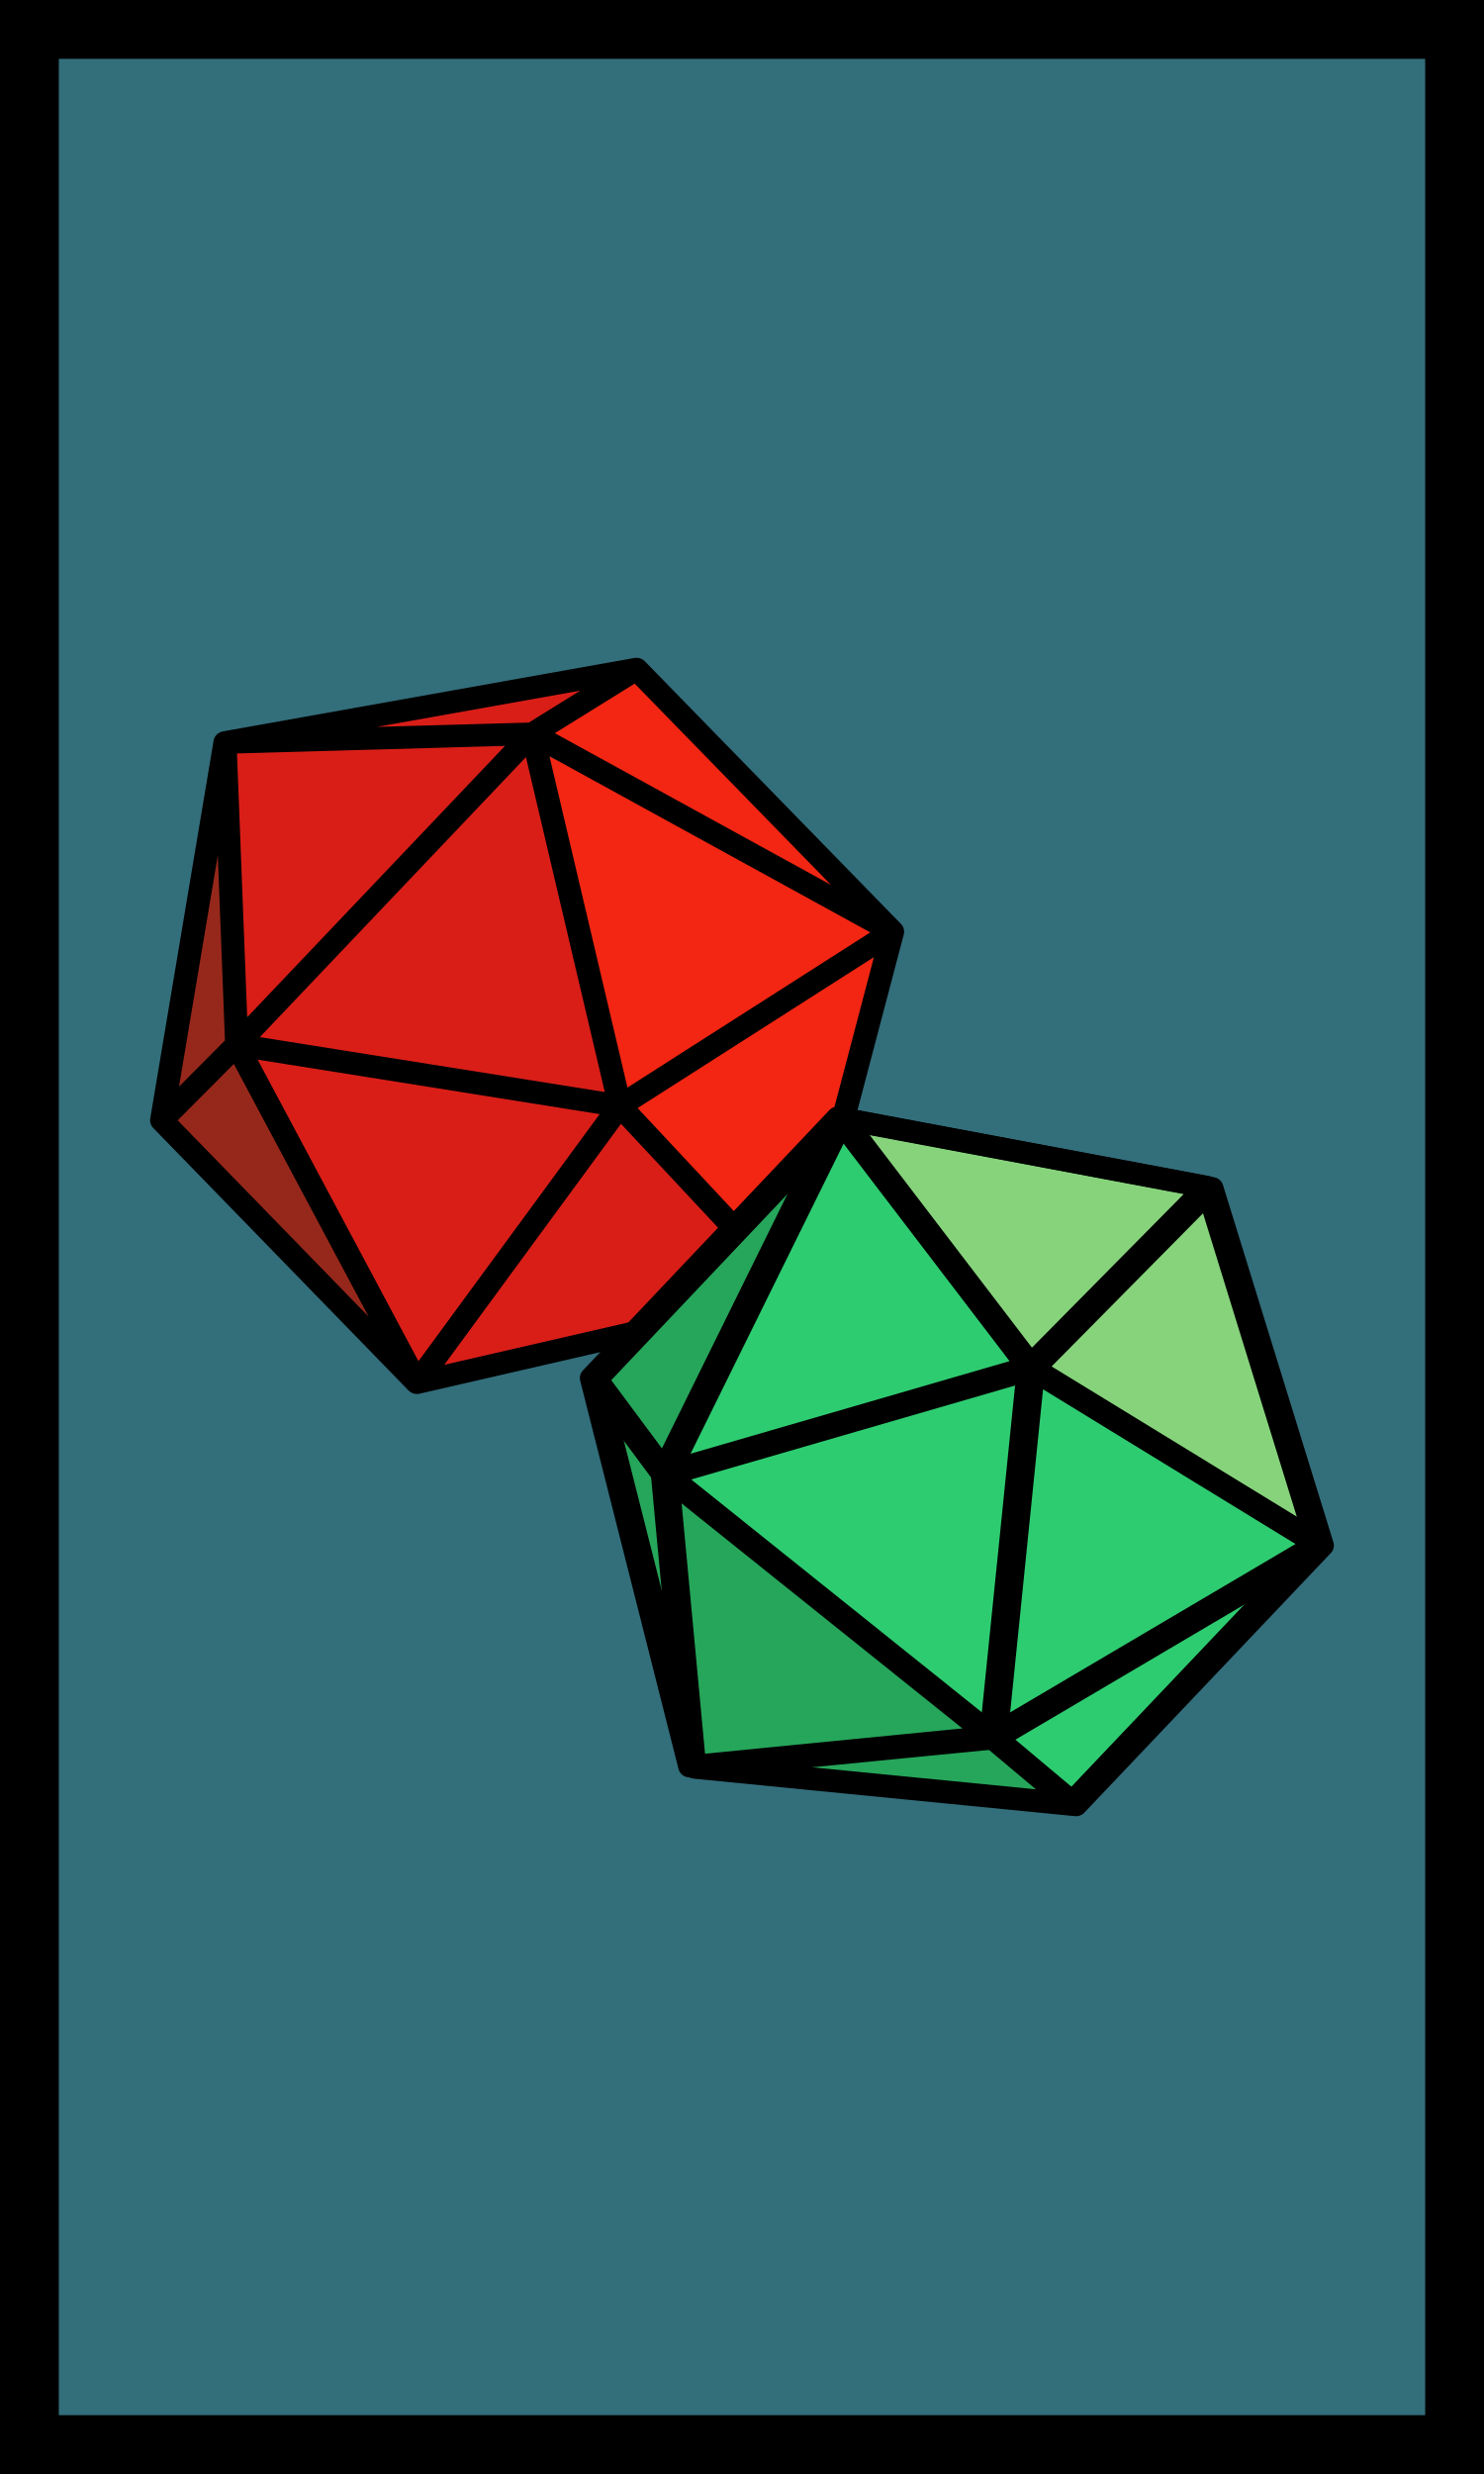
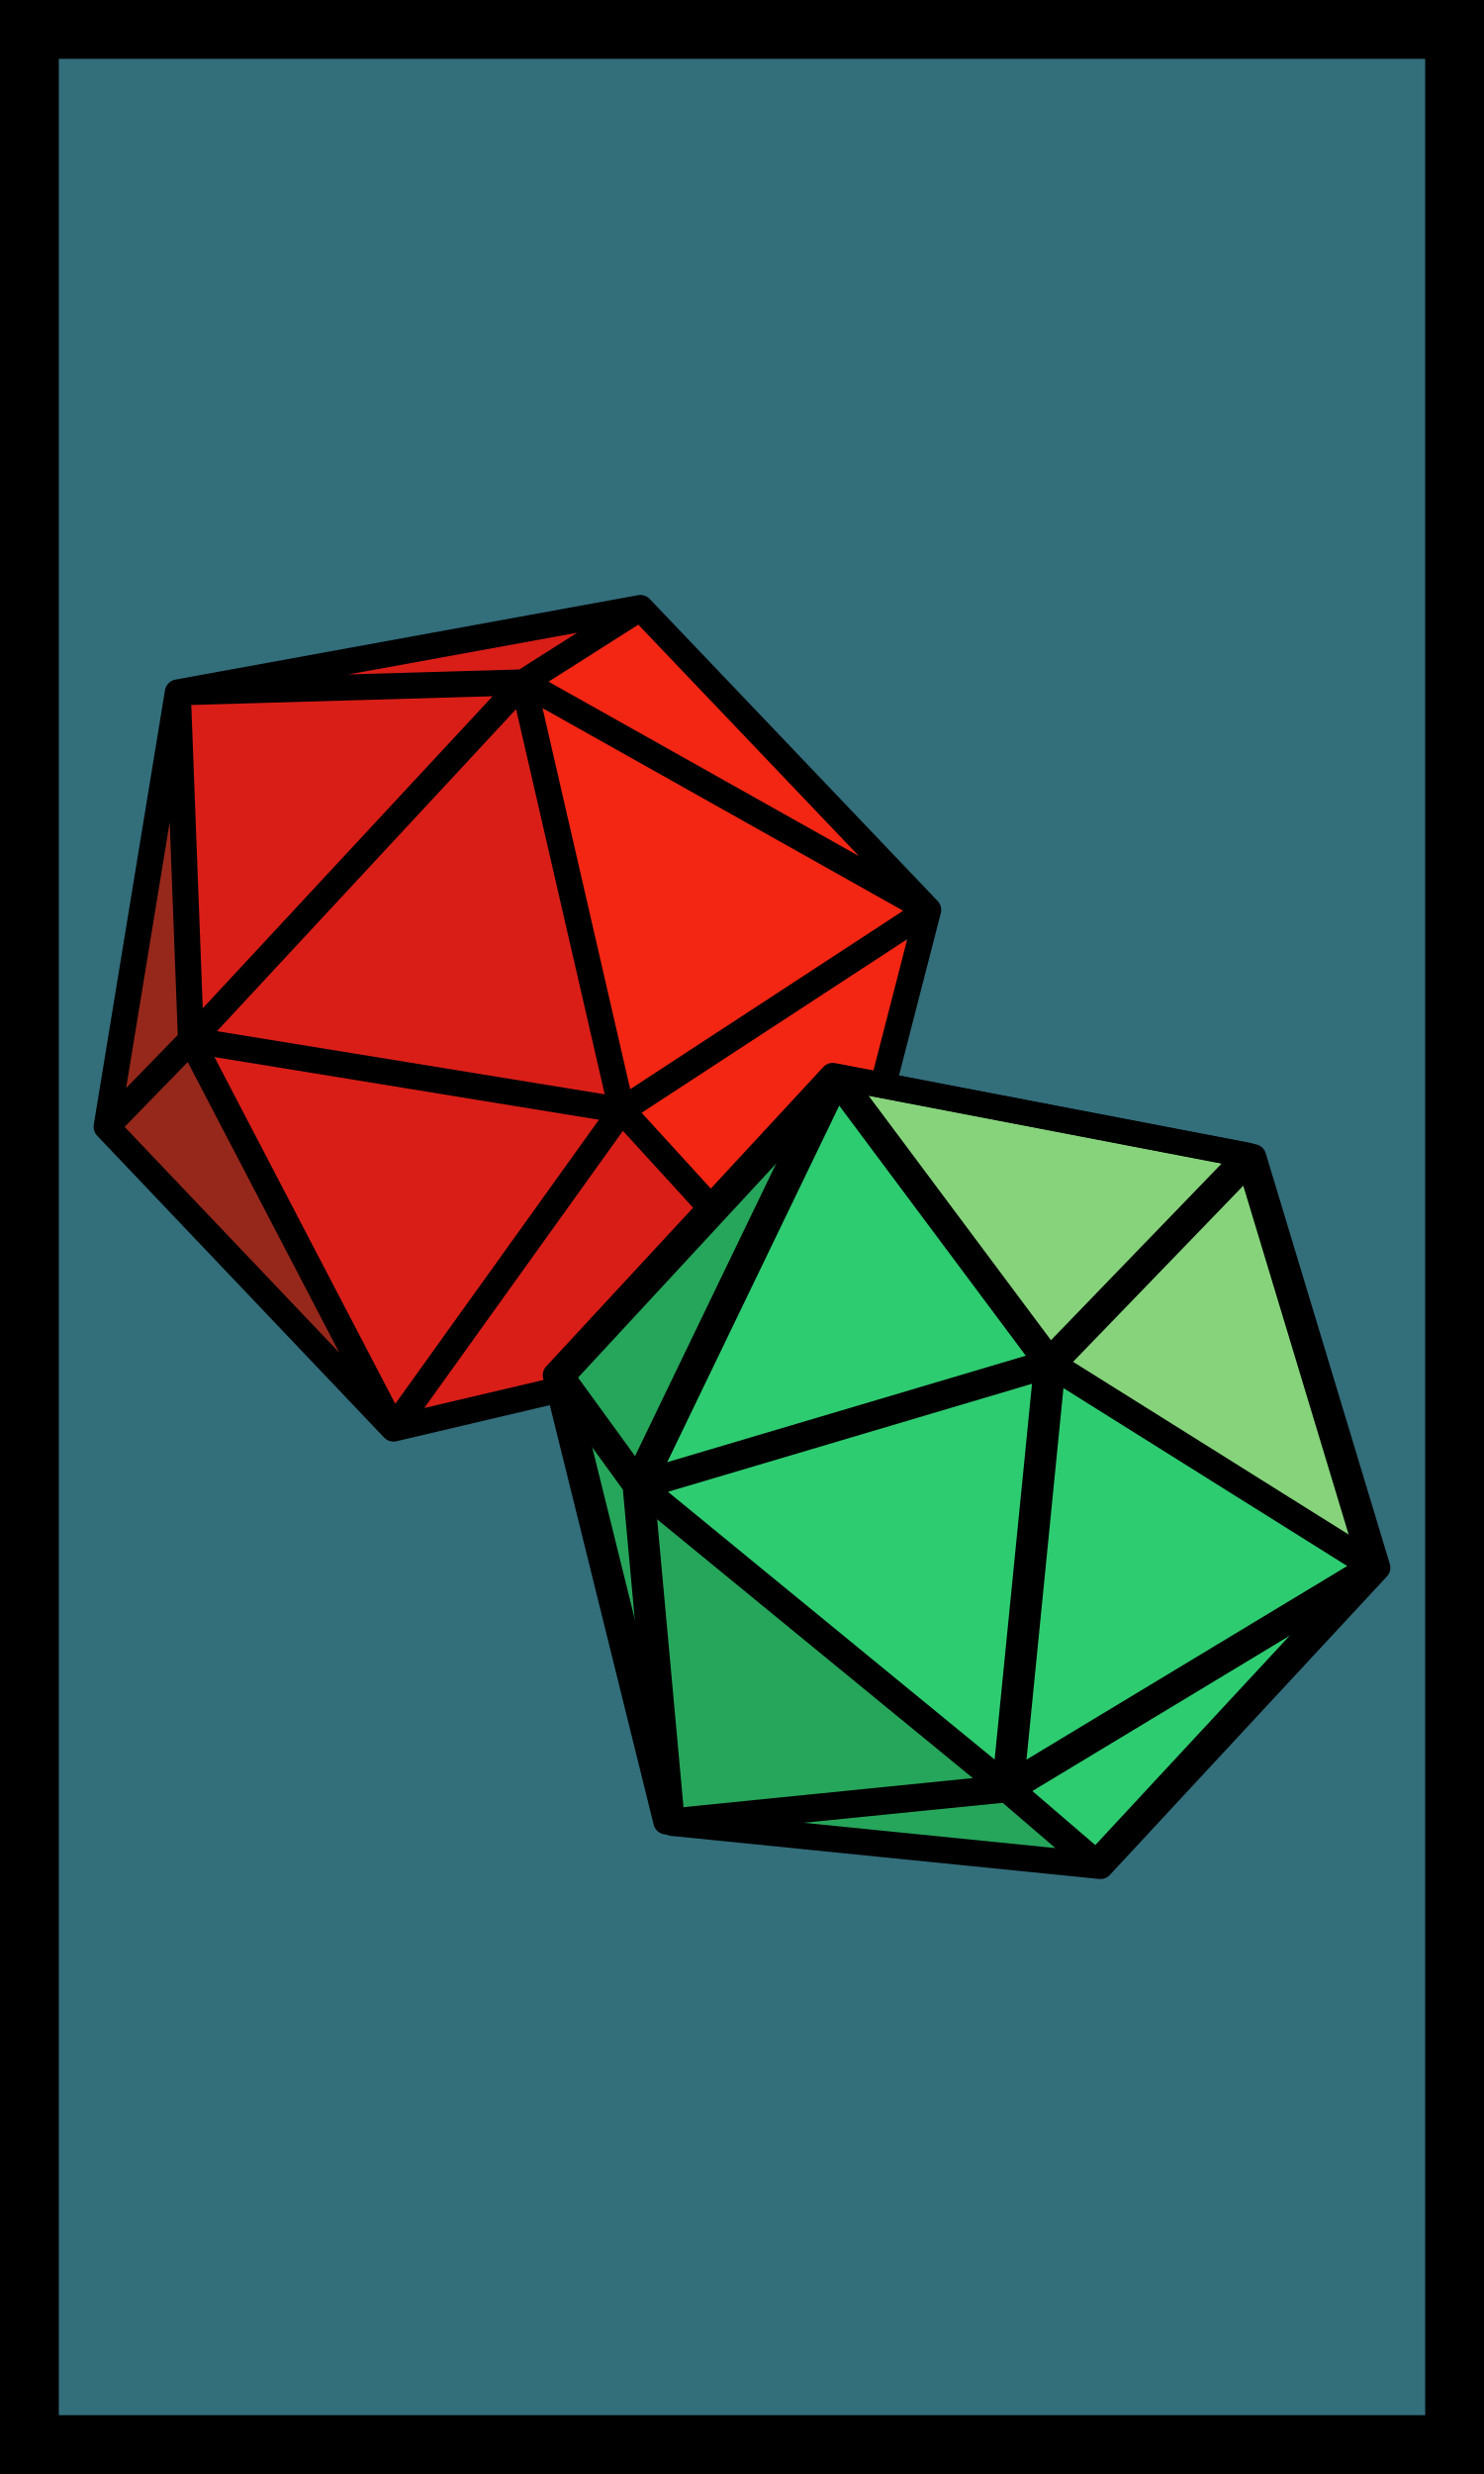
<svg xmlns="http://www.w3.org/2000/svg" version="1.1" id="Your_Icon" x="0px" y="0px" width="480" height="800" viewBox="0 0 480 800" enable-background="new 0 0 100 100" xml:space="preserve">
  <defs id="defs7" />
  <rect style="fill:#336e7b;fill-opacity:1;stroke:#000000;stroke-width:19.025;stroke-linecap:square;stroke-linejoin:miter;stroke-miterlimit:4;stroke-dasharray:none;stroke-opacity:1" id="rect4165" width="460.976" height="780.976" x="9.512" y="9.512" ry="0" />
-   <g id="g4716" transform="matrix(0.9346057,0,0,0.9135859,-2.270606,161.1755)">
+   <g id="g4631" transform="translate(0,224)" />
+   <g id="g4716" transform="matrix(1.050581,0,0,1.050581,-26.84912,133.1333)">
    <path id="path4610" d="m 119.831,251.948 c -14.961,-28.682 -27.072,-52.28 -26.912,-52.439 0.159,-0.159 14.931,2.098 32.827,5.016 17.896,2.918 43.978,7.167 57.961,9.442 13.983,2.275 25.35,4.312 25.262,4.525 -0.437,1.054 -61.213,85.566 -61.547,85.584 -0.213,0.012 -12.629,-23.446 -27.59,-52.129 z" style="fill:#d91e18;fill-opacity:1;stroke:#d91e18;stroke-width:4;stroke-linecap:round;stroke-linejoin:round;stroke-miterlimit:4;stroke-dasharray:none;stroke-opacity:1" />
    <path id="path4612" d="M 206.034,208.822 C 184.47,205.417 94.156,190.572 93.987,190.404 c -0.119,-0.118 0.158,-0.733 0.616,-1.368 1.735,-2.405 88.742,-95.66 89.25,-95.66 0.293,0 0.679,0.485 0.858,1.078 1.01,3.353 26.3,114.282 26.139,114.652 -0.107,0.245 -2.274,0.117 -4.815,-0.284 z" style="fill:#d91e18;fill-opacity:1;stroke:#d91e18;stroke-width:4;stroke-linecap:round;stroke-linejoin:round;stroke-miterlimit:4;stroke-dasharray:none;stroke-opacity:1" />
    <path id="path4614" d="M 88.316,181.331 C 88.211,180.857 84.774,90.594 84.859,90.546 c 0.347,-0.194 90.696,-2.592 90.876,-2.412 0.324,0.324 -86.232,93.351 -86.857,93.351 -0.29,0 -0.543,-0.069 -0.562,-0.154 z" style="fill:#d91e18;fill-opacity:1;stroke:#d91e18;stroke-width:4;stroke-linecap:round;stroke-linejoin:round;stroke-miterlimit:4;stroke-dasharray:none;stroke-opacity:1" />
    <path id="path4616" d="m 65.3,204.436 c 0.183,-0.932 2.761,-16.512 5.729,-34.622 3.335,-20.351 5.673,-33.02 6.121,-33.169 0.399,-0.133 0.729,-12.21 0.734,-11.589 0.005,0.621 0.416,23.588 0.913,35.788 0.497,12.2 0.909,24.129 0.915,26.509 l 0.011,4.328 -6.828,7.225 c -3.756,3.974 -7.076,7.225 -7.378,7.225 -0.303,0 -0.4,-0.762 -0.217,-1.694 z" style="fill:#96281b;fill-opacity:1;stroke:#96281b;stroke-width:4;stroke-linecap:round;stroke-linejoin:round;stroke-miterlimit:4;stroke-dasharray:none;stroke-opacity:1" />
    <path id="path4618" d="M 94.966,252.187 62.977,219.224 73.719,210.609 c 5.686,-4.56 9.552,-9.182 9.793,-8.934 0.499,0.513 48.122,88.753 48.122,89.195 0,0.159 -5.304,-6.489 -5.575,-6.489 -0.27,0 -14.263,-14.487 -31.094,-32.194 z" style="fill:#96281b;fill-opacity:1;stroke:#96281b;stroke-width:4;stroke-linecap:round;stroke-linejoin:round;stroke-miterlimit:4;stroke-dasharray:none;stroke-opacity:1" />
    <path id="path4620" d="m 158.179,305.069 c 0.23,-0.6 13.632,-19.521 29.782,-42.047 l 29.363,-40.957 1.688,1.737 c 8.612,8.862 50.391,55.363 50.03,55.685 -0.258,0.231 -25.007,6.177 -54.998,13.215 -29.991,7.038 -54.924,12.945 -55.406,13.127 -0.633,0.239 -0.761,0.027 -0.459,-0.76 z" style="fill:#d91e18;fill-opacity:1;stroke:#d91e18;stroke-width:4;stroke-linecap:round;stroke-linejoin:round;stroke-miterlimit:4;stroke-dasharray:none;stroke-opacity:1" />
    <path id="path4622" d="m 249.643,244.258 c -13.988,-15.29 -25.5,-27.975 -25.58,-28.189 -0.17,-0.448 79.452,-52.528 79.79,-52.19 0.174,0.174 -25.933,102.46 -27.336,107.101 -0.179,0.593 -0.577,1.078 -0.883,1.078 -0.306,0 -12.002,-12.51 -25.991,-27.8 z" style="fill:#f22613;fill-opacity:1;stroke:#f22613;stroke-width:4;stroke-linecap:round;stroke-linejoin:round;stroke-miterlimit:4;stroke-dasharray:none;stroke-opacity:1" />
    <path id="path4624" d="M 218.082,200.431 C 203.7,138.158 193.234,92.424 193.34,92.313 c 0.073,-0.076 24.702,13.649 54.731,30.499 30.029,16.851 56.887,30.829 56.66,31.062 -0.815,0.84 -84.088,53.488 -84.562,53.488 -0.267,0 -1.206,-3.119 -2.087,-6.932 z" style="fill:#f22613;fill-opacity:1;stroke:#f22613;stroke-width:4;stroke-linecap:round;stroke-linejoin:round;stroke-miterlimit:4;stroke-dasharray:none;stroke-opacity:1" />
    <path id="path4626" d="M 240.588,108.596 C 216.385,94.972 196.483,83.525 196.362,83.157 c -0.221,-0.666 23.866,-16.36 25.334,-16.506 0.698,-0.07 63.233,64.926 63.718,66.225 0.113,0.302 8.292,5.928 8.01,5.911 -0.282,-0.016 -28.633,-16.568 -52.836,-30.191 z" style="fill:#f22613;fill-opacity:1;stroke:#f22613;stroke-width:4;stroke-linecap:round;stroke-linejoin:round;stroke-miterlimit:4;stroke-dasharray:none;stroke-opacity:1" />
    <path id="path4628" d="m 127.896,81.948 c 0.189,-0.567 28.361,-5.019 45.215,-8.101 13.533,-2.475 31.744,-7.049 32.374,-6.965 0.725,0.097 -8.208,4.507 -12.912,7.497 l -7.433,4.726 -18.594,0.449 c -15.444,0.373 -38.88,3.082 -38.65,2.394 z" style="fill:#d91e18;fill-opacity:1;stroke:#d91e18;stroke-width:4;stroke-linecap:round;stroke-linejoin:round;stroke-miterlimit:4;stroke-dasharray:none;stroke-opacity:1" />
    <path d="M 84.347,193.407 146.714,312.989 m 131.478,-30.951 -61.224,-67.029 m -70.253,97.979 70.253,-97.979 M 84.347,193.407 216.968,215.009 m 0,0 94.361,-61.661 M 186.655,83.304 216.968,215.009 M 311.329,153.348 186.655,83.304 M 84.347,193.407 186.655,83.304 m 36.048,-22.898 -36.048,22.898 m 0,0 L 80.299,86.388 M 84.347,193.407 80.299,86.388 M 58.376,220.091 84.347,193.407 M 80.299,86.388 58.376,220.091 M 222.703,60.406 80.299,86.388 M 311.329,153.348 222.703,60.406 M 278.192,282.038 311.329,153.348 M 146.714,312.989 278.192,282.038 M 58.376,220.091 146.714,312.989" style="fill:none;fill-opacity:0.787;fill-rule:evenodd;stroke:#000000;stroke-width:8;stroke-linecap:round;stroke-linejoin:round;stroke-miterlimit:4;stroke-dasharray:none;stroke-opacity:1" id="path4241" />
  </g>
-   <g id="g4631" transform="translate(0,224)" />
-   <g id="g4740" transform="matrix(0.9142634,0,0,0.8937012,-52.21661,126.8179)">
+   <g id="g4740" transform="matrix(1.027715,0,0,1.027715,-93.96277,78.08308)">
    <path style="fill:#2ecc71;fill-opacity:1;stroke:#2ecc71;stroke-width:4;stroke-linecap:round;stroke-linejoin:round;stroke-miterlimit:4;stroke-dasharray:none;stroke-opacity:1" d="m 302.351,383.471 c 0.3,-1.215 53.411,-110.672 53.82,-110.92 0.281,-0.17 2.57,2.441 5.087,5.803 29.305,39.138 53.132,71.372 53.182,71.945 0.054,0.619 -110.568,33.909 -111.728,33.623 -0.245,-0.06 -0.407,-0.263 -0.361,-0.45 z" id="path4580" />
    <path style="fill:#26a65b;fill-opacity:1;stroke:#26a65b;stroke-width:4;stroke-linecap:round;stroke-linejoin:round;stroke-miterlimit:4;stroke-dasharray:none;stroke-opacity:1" d="m 283.263,370.63 c -5.049,-6.944 -9.199,-12.805 -9.221,-13.024 -0.038,-0.365 70.353,-78.569 71.382,-79.279 0.246,-0.17 -7.735,10.576 -7.636,10.741 0.16,0.265 -44.78,93.846 -45.184,94.091 -0.088,0.053 -4.292,-5.584 -9.341,-12.528 z" id="path4590" />
    <path style="fill:#2ecc71;fill-opacity:1;stroke:#2ecc71;stroke-width:4;stroke-linecap:round;stroke-linejoin:round;stroke-miterlimit:4;stroke-dasharray:none;stroke-opacity:1" d="m 354.448,436.307 c -28.299,-23.187 -51.435,-42.352 -51.415,-42.589 0.041,-0.484 114.518,-34.569 114.759,-34.169 0.171,0.283 -11.552,118.735 -11.761,118.847 -0.072,0.038 -23.284,-18.902 -51.583,-42.089 z" id="path4594" />
    <path style="fill:#26a65b;fill-opacity:1;stroke:#26a65b;stroke-width:4;stroke-linecap:round;stroke-linejoin:round;stroke-miterlimit:4;stroke-dasharray:none;stroke-opacity:1" d="m 285.035,407.384 c -3.852,-15.544 -7.626,-29.865 -7.477,-29.955 0.149,-0.09 3.394,4.634 6.303,8.627 l 5.289,7.26 1.861,20.258 c 2.051,22.333 3.978,30.878 3.377,30.729 -0.232,-0.057 -5.501,-21.375 -9.352,-36.919 z" id="path4596" />
    <path style="fill:#26a65b;fill-opacity:1;stroke:#26a65b;stroke-width:4;stroke-linecap:round;stroke-linejoin:round;stroke-miterlimit:4;stroke-dasharray:none;stroke-opacity:1" d="m 350.796,497.616 c 0.166,-0.263 13.128,-1.777 28.803,-3.365 l 28.501,-2.886 8.109,6.955 c 6.235,5.348 7.905,6.984 7.228,7.079 -0.714,0.1 -82.49,-7.641 -83.649,-7.928 -0.186,-0.046 10.842,0.408 11.008,0.145 z" id="path4600" />
    <path style="fill:#2ecc71;fill-opacity:1;stroke:#2ecc71;stroke-width:4;stroke-linecap:round;stroke-linejoin:round;stroke-miterlimit:4;stroke-dasharray:none;stroke-opacity:1" d="m 427.136,496.512 c -5.44,-4.708 -9.863,-8.673 -9.829,-8.811 0.127,-0.514 88.152,-54.518 88.346,-54.197 0.219,0.362 -67.925,71.771 -68.361,71.644 -0.145,-0.042 -4.715,-3.929 -10.155,-8.637 z" id="path4602" />
    <path style="fill:#2ecc71;fill-opacity:1;stroke:#2ecc71;stroke-width:4;stroke-linecap:round;stroke-linejoin:round;stroke-miterlimit:4;stroke-dasharray:none;stroke-opacity:1" d="m 414.703,478.156 c 0.031,-0.178 2.658,-26.64 5.838,-58.805 3.18,-32.165 5.847,-58.534 5.927,-58.597 0.08,-0.064 17.428,10.718 38.553,23.959 21.124,13.241 41.453,25.971 45.175,28.288 l 6.768,4.214 -50.84,30.71 c -27.962,16.891 -50.984,30.675 -51.158,30.632 -0.175,-0.043 -0.293,-0.224 -0.262,-0.401 z" id="path4604" />
    <path style="fill:#87d37c;fill-opacity:1;stroke:#87d37c;stroke-width:4;stroke-linecap:round;stroke-linejoin:round;stroke-miterlimit:4;stroke-dasharray:none;stroke-opacity:1" d="M 473.394,379.931 C 449.501,364.937 429.905,352.584 429.847,352.479 c -0.207,-0.372 53.678,-55.801 54.03,-55.579 0.286,0.181 32.009,104.273 33.269,109.164 0.187,0.725 0.193,1.275 0.015,1.223 -0.179,-0.052 -19.874,-12.362 -43.767,-27.357 z" id="path4606" />
    <path style="fill:#87d37c;fill-opacity:1;stroke:#87d37c;stroke-width:4;stroke-linecap:round;stroke-linejoin:round;stroke-miterlimit:4;stroke-dasharray:none;stroke-opacity:1" d="m 394.522,308.213 c -15.572,-20.913 -28.315,-38.226 -28.317,-38.473 -0.002,-0.282 5.32,0.574 14.248,2.29 7.838,1.507 32.741,6.287 55.34,10.624 22.599,4.336 41.145,7.978 41.215,8.093 0.193,0.32 -53.237,55.499 -53.735,55.495 -0.241,-0.002 -13.178,-17.115 -28.751,-38.028 z" id="path4608" />
    <path style="fill:#26a65b;fill-opacity:1;stroke:#26a65b;stroke-width:4;stroke-linecap:round;stroke-linejoin:round;stroke-miterlimit:4;stroke-dasharray:none;stroke-opacity:1" d="m 302.664,447.355 c -2.276,-24.934 -4.059,-45.384 -3.963,-45.444 0.126,-0.078 99.749,81.31 100.137,81.809 0.11,0.141 -91.213,9.198 -91.617,9.086 -0.231,-0.064 -2.282,-20.517 -4.558,-45.452 z" id="path4592" />
    <path id="path4241-1" style="fill:#ff0000;fill-opacity:0.787;fill-rule:evenodd;stroke:#000000;stroke-width:8;stroke-linecap:round;stroke-linejoin:round;stroke-miterlimit:4;stroke-dasharray:none;stroke-opacity:1" d="M 409.547,486.985 525.016,417.297 M 485.944,288 422.855,353.276 m 102.161,64.021 -102.161,-64.021 m -13.308,133.708 13.308,-133.708 m 0,0 -67.413,-90.341 m -62.15,128.791 129.564,-38.449 m -67.413,-90.341 -62.15,128.791 m 116.256,95.259 -116.256,-95.259 m -25.097,-34.554 25.097,34.554 m 0,0 9.696,105.958 m 106.56,-10.699 -106.56,10.699 m 134.807,13.561 -28.247,-24.26 m -106.56,10.699 134.807,13.561 M 268.195,357.172 302.987,497.684 m 52.455,-234.749 -87.247,94.237 M 485.944,288 355.442,262.935 M 525.016,417.297 485.944,288 m -48.15,223.245 87.221,-93.948" />
    <path d="M 407.605,486.505 523.074,416.818 M 484.002,287.521 420.913,352.797 M 523.074,416.818 420.913,352.797 M 407.605,486.505 420.913,352.797 m 0,0 -67.413,-90.341 M 291.35,391.246 420.913,352.797 M 353.5,262.456 291.35,391.246 M 407.605,486.505 291.35,391.246 m -25.097,-34.554 25.097,34.554 m 0,0 9.696,105.958 M 407.605,486.505 301.046,497.205 M 435.853,510.766 407.605,486.505 M 301.046,497.205 435.853,510.766 M 266.253,356.693 301.046,497.205 M 353.5,262.456 266.253,356.693 M 484.002,287.521 353.5,262.456 m 169.574,154.362 -39.072,-129.297 m -48.15,223.245 87.221,-93.948" style="fill:#ff0000;fill-opacity:0.787;fill-rule:evenodd;stroke:#000000;stroke-width:8;stroke-linecap:round;stroke-linejoin:round;stroke-miterlimit:4;stroke-dasharray:none;stroke-opacity:1" id="path4241-1-1" />
  </g>
</svg>
